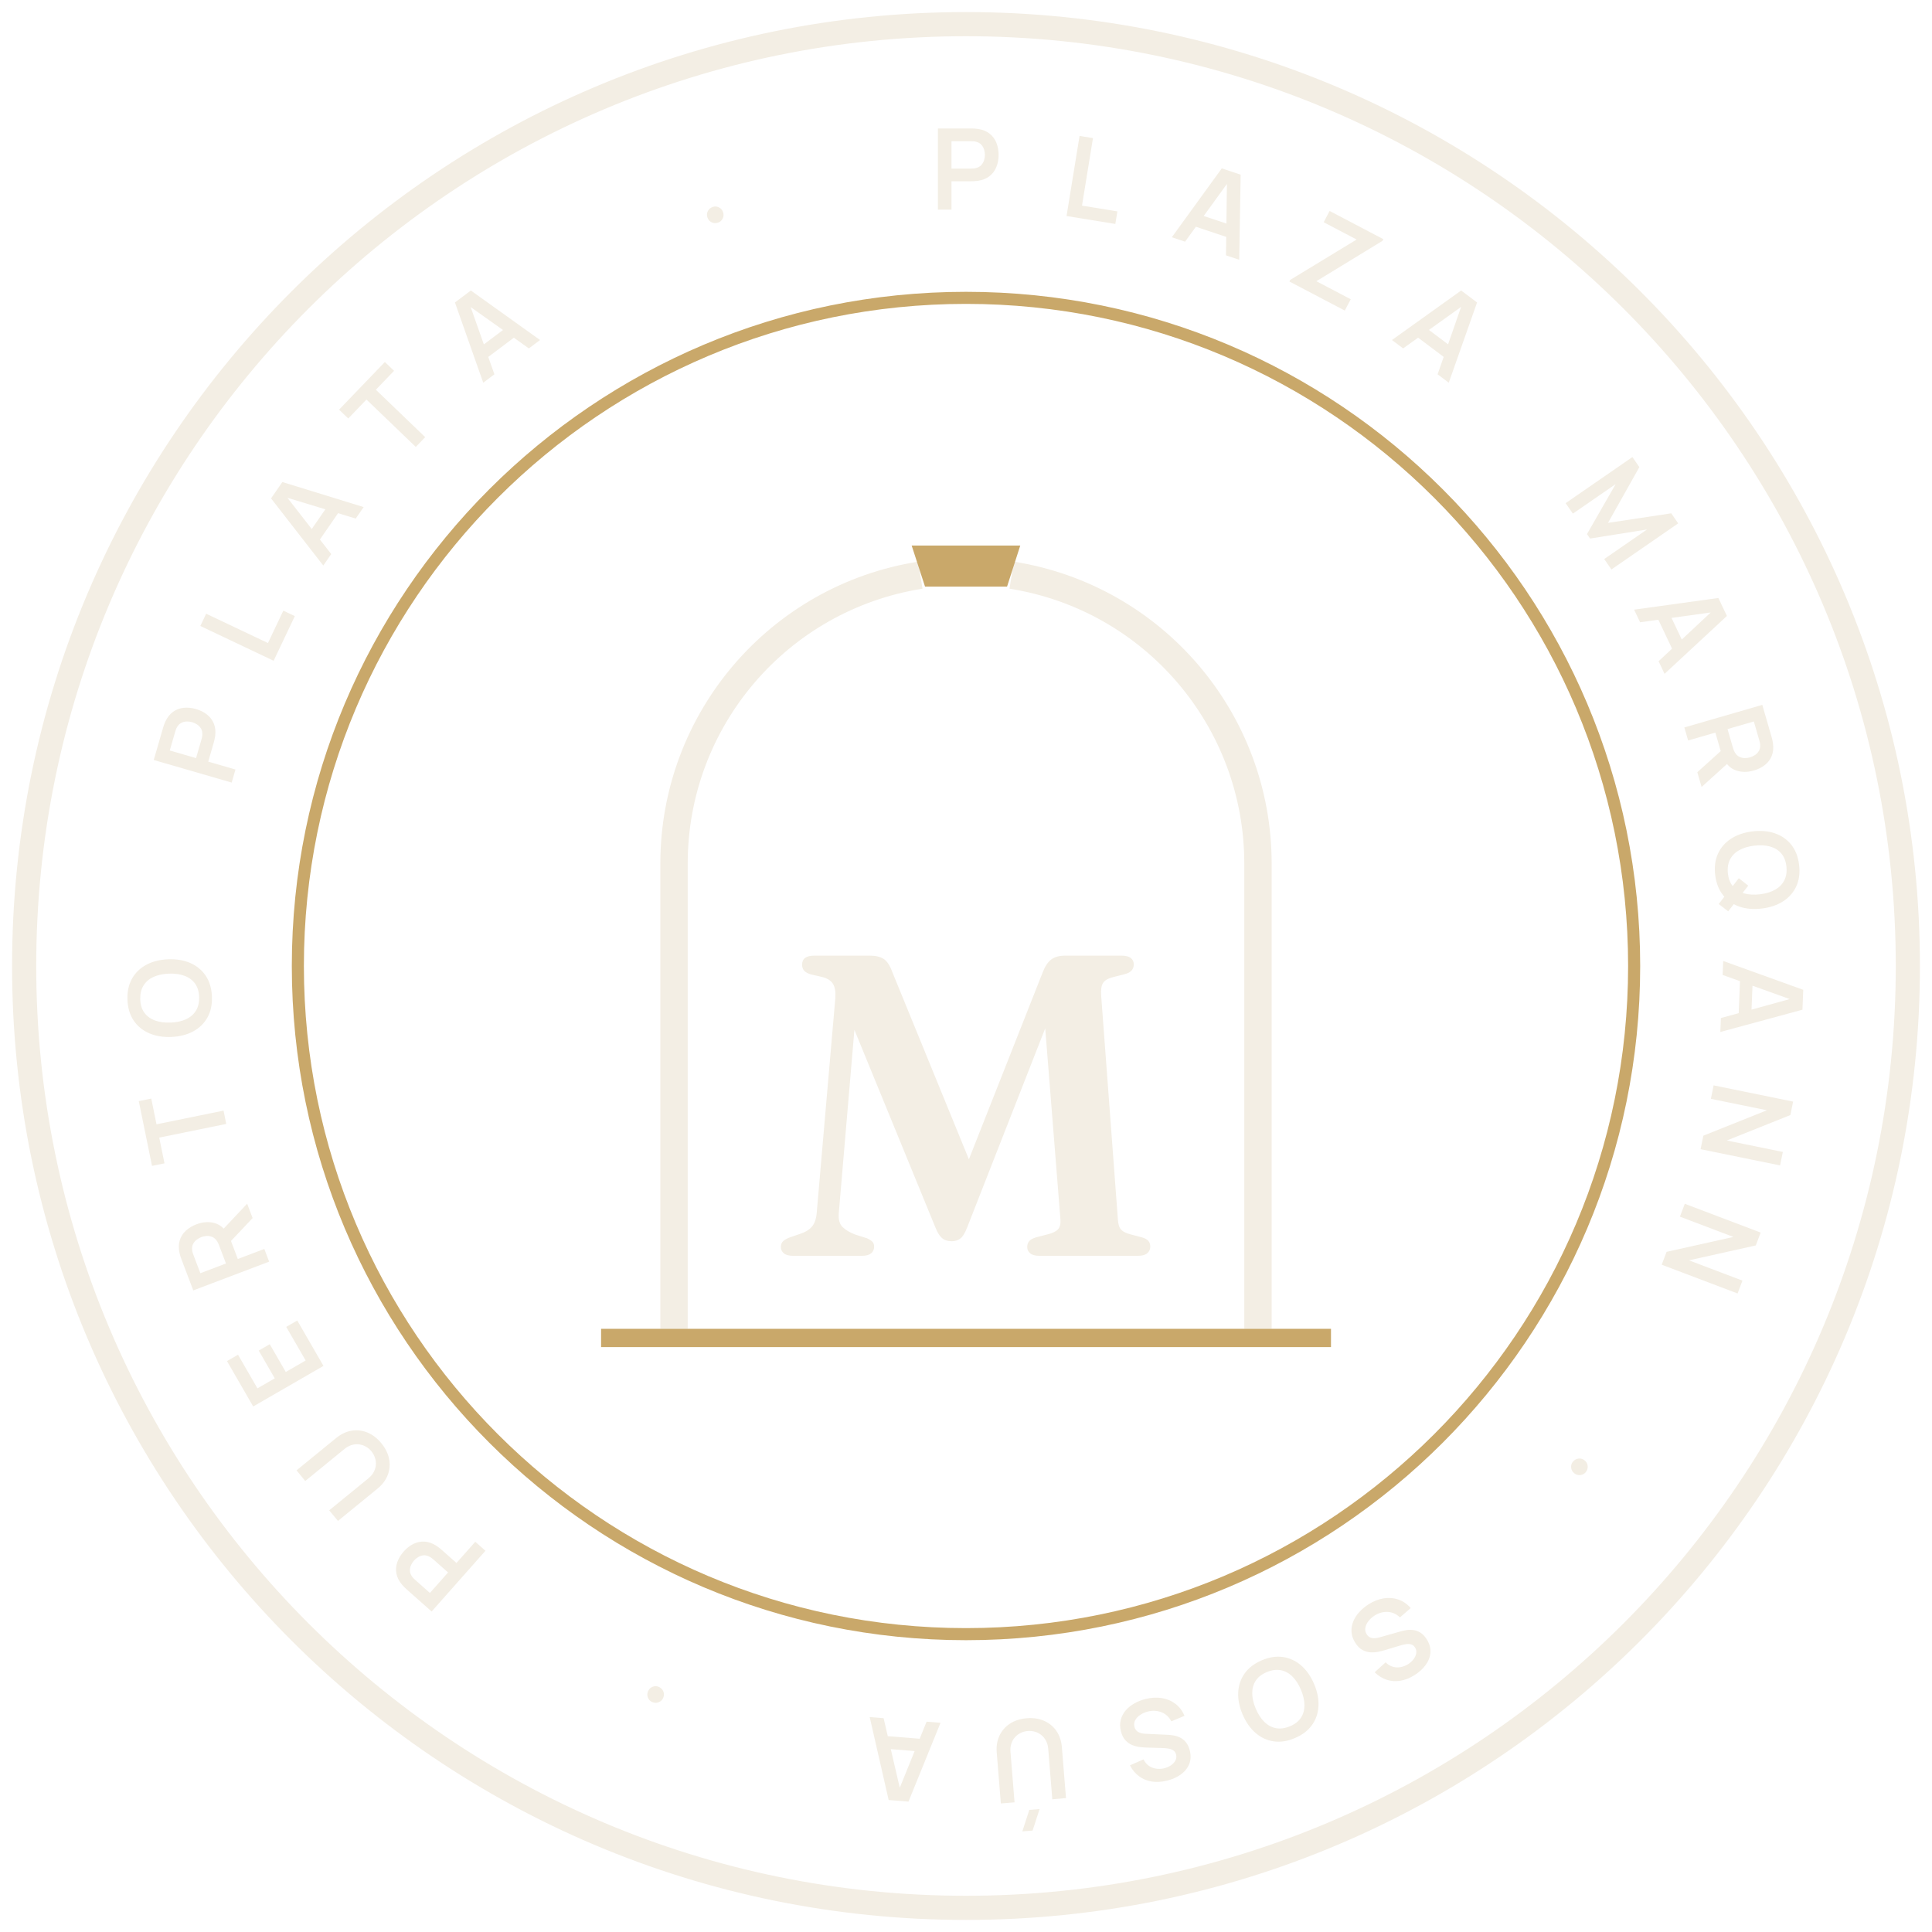
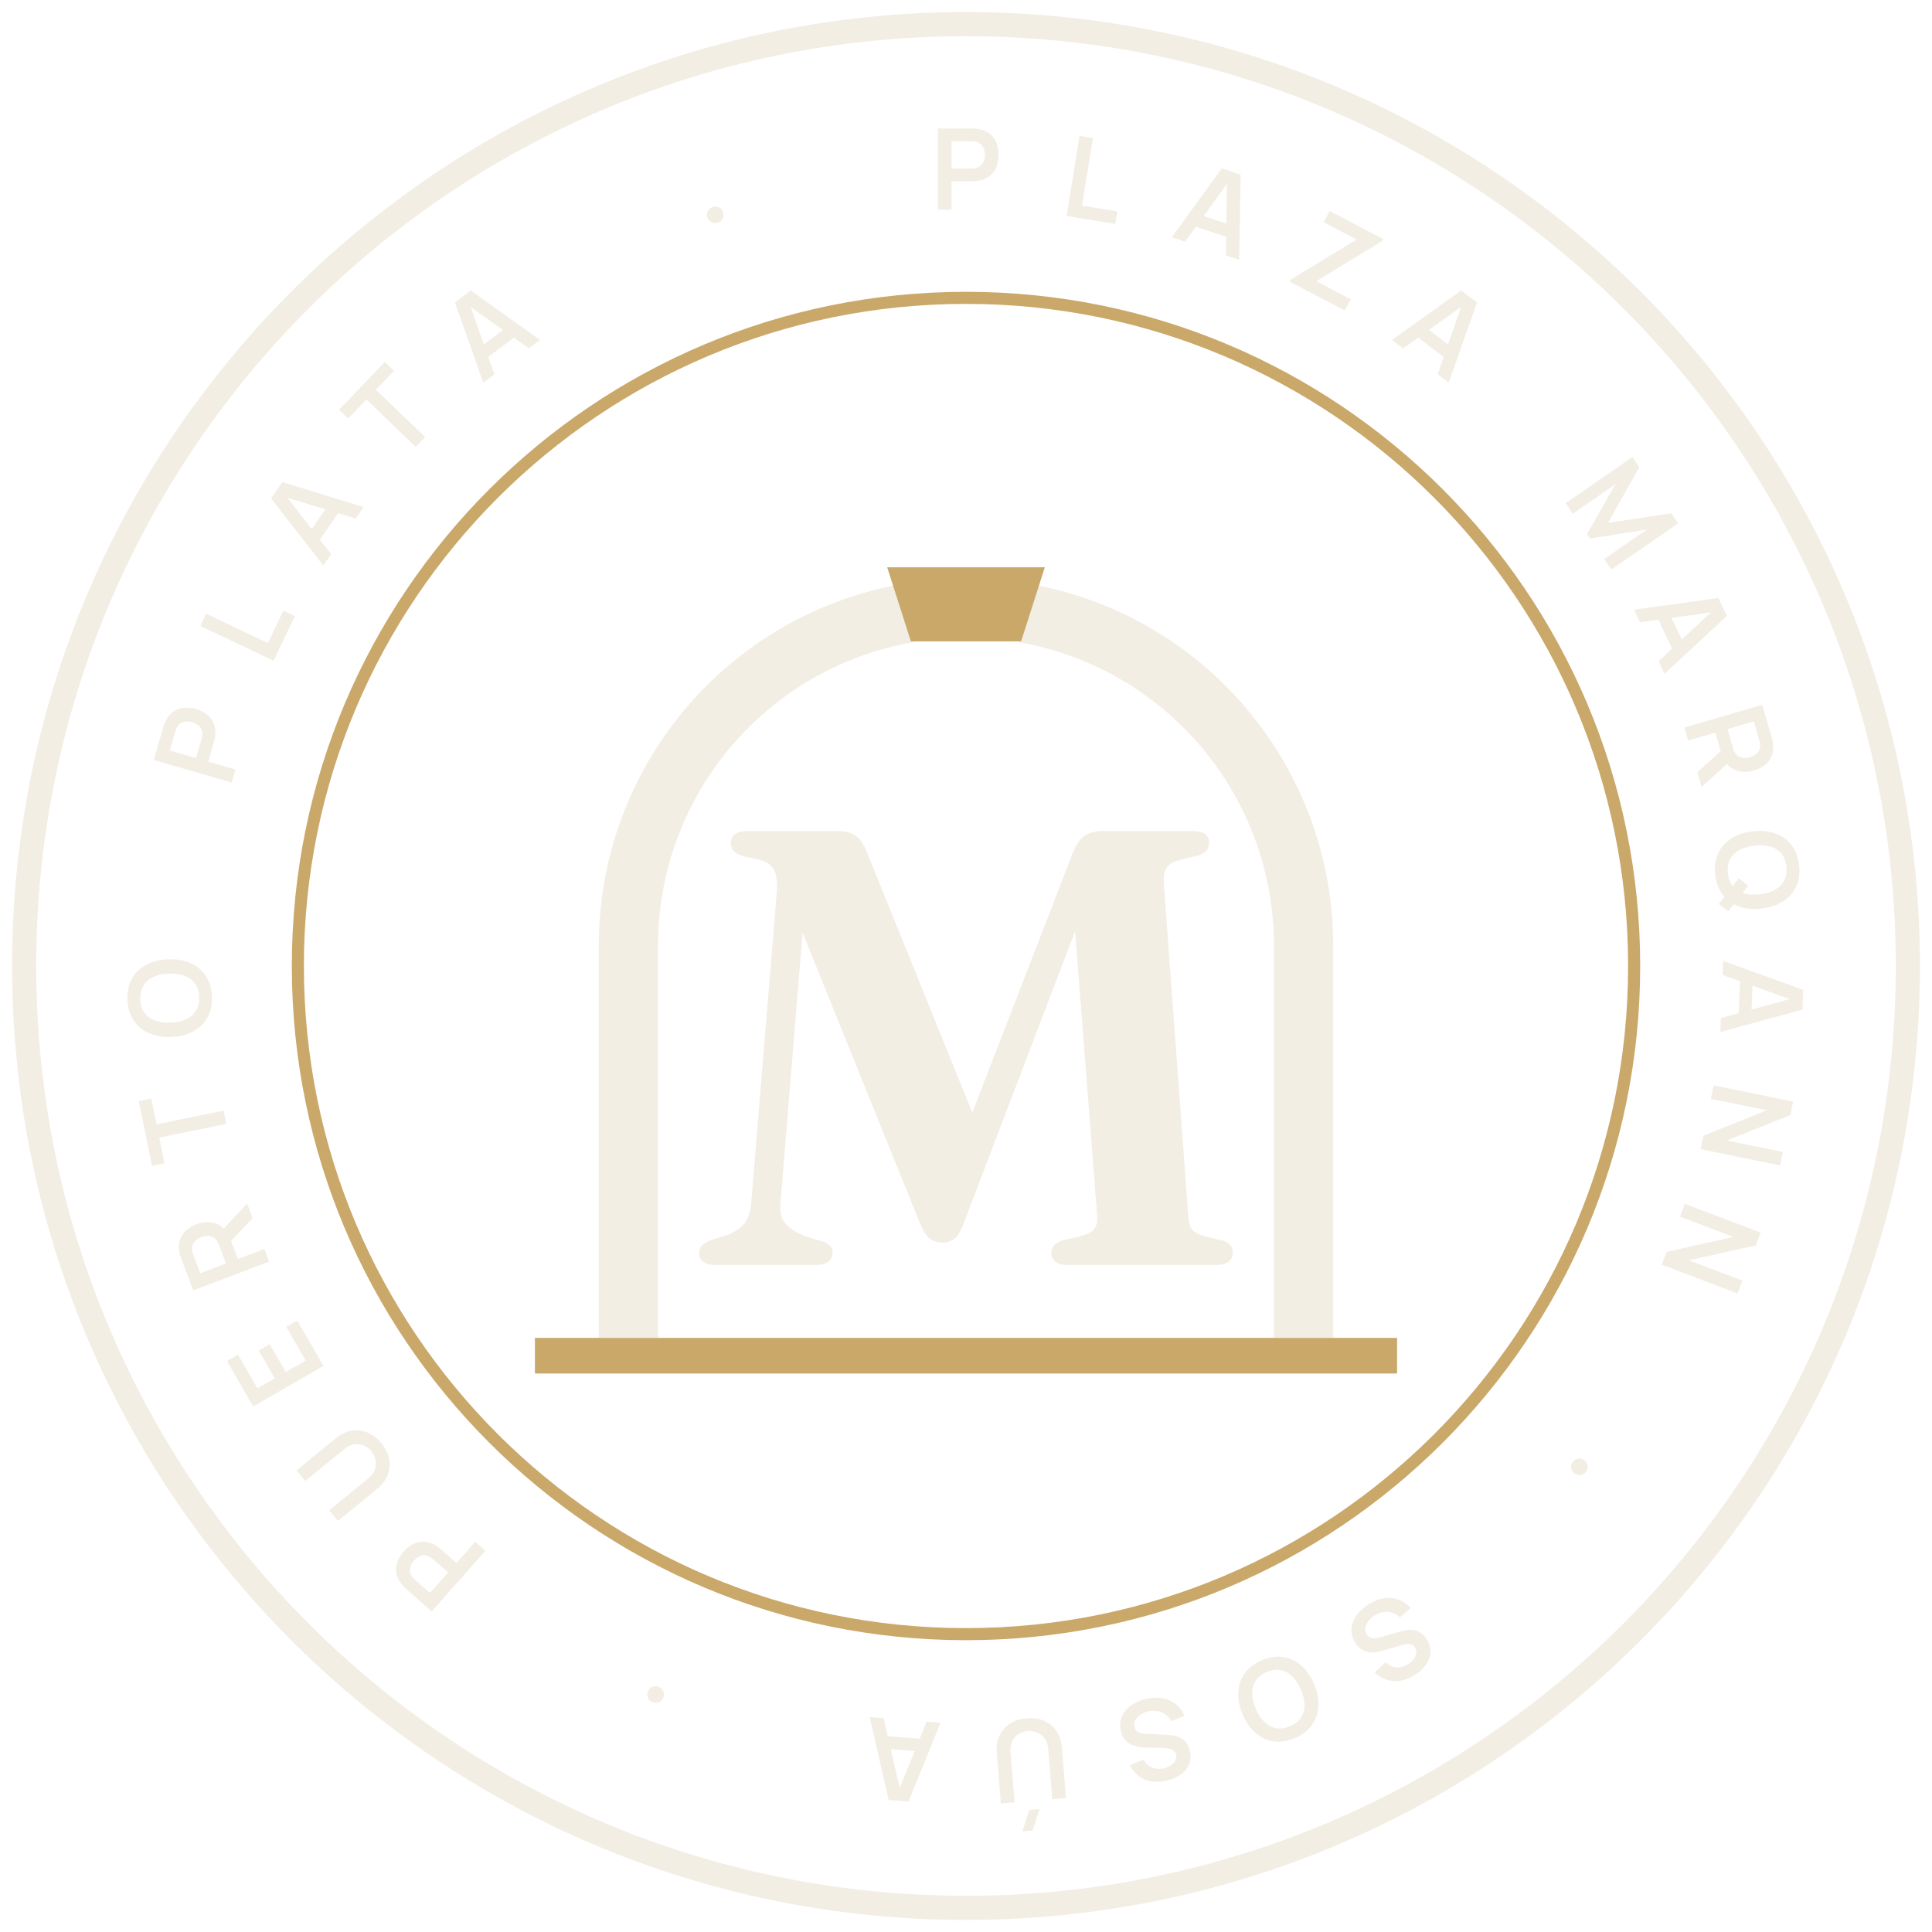
<svg xmlns="http://www.w3.org/2000/svg" viewBox="0 0 240 240" width="240" height="240">
  <circle cx="120.0" cy="120.0" r="117.0" fill="none" stroke="#F3EEE4" stroke-width="3" />
  <circle cx="120.0" cy="120.0" r="83.0" fill="none" stroke="#C9A86A" stroke-width="1.5" />
  <g transform="translate(52.0,54.0)">
-     <path d="M31.73,111.07 V53.27 A36.27,36.27 0 0 1 62.33,17.45" fill="none" stroke="#F3EEE4" stroke-width="3.4" />
-     <path d="M73.67,17.45 A36.27,36.27 0 0 1 104.27,53.27 V111.07" fill="none" stroke="#F3EEE4" stroke-width="3.4" />
-     <path d="M61.25,13.77 h13.49 L73.10,18.87 h-10.19 z" fill="#C9A86A" />
-     <rect x="22.67" y="111.07" width="90.67" height="2.27" fill="#C9A86A" />
-     <path fill="#F3EEE4" d="M68.36 90.015 77.495 66.871Q77.948 65.672 78.587 65.193Q79.226 64.713 80.318 64.713H87.322Q88.095 64.713 88.468 65.006Q88.841 65.299 88.841 65.805Q88.841 66.231 88.588 66.538Q88.335 66.844 87.749 67.004L86.284 67.377Q85.352 67.616 85.032 68.096Q84.712 68.575 84.792 69.694L86.87 97.499Q86.923 98.378 87.269 98.751Q87.615 99.124 88.441 99.337L89.853 99.71Q90.412 99.869 90.652 100.149Q90.891 100.429 90.891 100.855Q90.891 101.361 90.518 101.68Q90.146 102.0 89.4 102.0H77.095Q76.35 102.0 75.977 101.694Q75.604 101.387 75.604 100.908Q75.604 100.482 75.844 100.189Q76.083 99.896 76.696 99.71L78.134 99.337Q79.093 99.097 79.439 98.697Q79.785 98.298 79.732 97.499L77.841 73.742L68.173 98.404Q67.747 99.523 67.294 99.856Q66.841 100.189 66.256 100.189Q65.803 100.189 65.443 100.056Q65.084 99.923 64.764 99.523Q64.444 99.124 64.125 98.298L54.137 73.928L52.193 96.753Q52.113 97.872 52.659 98.418Q53.205 98.964 54.244 99.363L55.682 99.816Q56.108 100.002 56.348 100.229Q56.588 100.455 56.588 100.855Q56.588 101.387 56.215 101.694Q55.842 102.0 55.096 102.0H46.494Q45.748 102.0 45.375 101.694Q45.002 101.387 45.002 100.908Q45.002 100.402 45.335 100.136Q45.668 99.869 46.201 99.683L47.372 99.283Q48.305 98.99 48.824 98.418Q49.343 97.845 49.45 96.727L51.767 69.987Q51.847 68.815 51.474 68.216Q51.101 67.616 50.169 67.377L48.784 67.057Q48.198 66.897 47.918 66.604Q47.639 66.311 47.639 65.832Q47.639 64.713 49.157 64.713H56.082Q57.12 64.713 57.759 65.113Q58.399 65.512 58.851 66.764Z" />
+     <g transform="scale(0.566667)">
+       <path d="M46,198 V112 A74.0,74.0 0 0 1 107.28,39.10" fill="none" stroke="#F3EEE4" stroke-width="13" />
+       <path d="M132.72,39.10 A74.0,74.0 0 0 1 194,112 V198" fill="none" stroke="#F3EEE4" stroke-width="13" />
+       <path d="M102.72,29.06 H137.28 L132.08,45.31 H107.92 Z" fill="#C9A86A" />
+       <rect x="25.5" y="198" width="189" height="7.80" fill="#C9A86A" />
+       <path fill="#F3EEE4" d="M123.87 154.75 118.12 157.03 143.2 92.21Q144.33 89.2 145.83 88.05Q147.34 86.89 149.99 86.89H169.84Q171.59 86.89 172.44 87.57Q173.3 88.25 173.3 89.46Q173.3 90.48 172.71 91.18Q172.11 91.89 170.83 92.27L166.86 93.21Q164.75 93.78 163.98 94.92Q163.21 96.06 163.38 98.59L168.73 171.25Q168.87 173.44 169.63 174.32Q170.4 175.2 172.32 175.71L176.16 176.62Q177.38 176.97 177.94 177.64Q178.5 178.31 178.5 179.31Q178.5 180.46 177.66 181.23Q176.81 182 175.07 182H142.19Q140.43 182 139.57 181.29Q138.71 180.59 138.71 179.43Q138.71 178.44 139.27 177.73Q139.82 177.03 141.22 176.62L145.08 175.71Q147.31 175.11 148.09 174.16Q148.87 173.21 148.75 171.26L143.07 97.86L148.3 97.36L119.59 172.64Q118.56 175.46 117.46 176.27Q116.37 177.09 114.92 177.09Q113.86 177.09 112.98 176.78Q112.09 176.48 111.33 175.49Q110.56 174.5 109.72 172.42L80.16 99.22L85.17 97.07L79.31 168.68Q79.08 171.58 80.62 173.15Q82.15 174.72 84.89 175.77L88.75 176.9Q89.69 177.29 90.22 177.84Q90.75 178.4 90.75 179.34Q90.75 180.52 89.9 181.26Q89.06 182 87.32 182H64.92Q63.17 182 62.34 181.29Q61.5 180.59 61.5 179.43Q61.5 178.24 62.23 177.61Q62.97 176.99 64.17 176.53L67.21 175.59Q69.69 174.78 71.17 173.16Q72.65 171.53 72.89 168.62L78.51 100.49Q78.78 97.19 77.94 95.49Q77.09 93.79 74.86 93.23L71.19 92.41Q69.78 92 69.12 91.32Q68.46 90.64 68.46 89.53Q68.46 86.89 72.06 86.89H91.79Q94.27 86.89 95.78 87.89Q97.28 88.89 98.44 91.91Z" />
+     </g>
  </g>
  <path fill="#F3EEE4" transform="translate(120.00,21.00) rotate(0.00) translate(0,5.04)" d="M-3.49 0.0V-10.08H0.676Q0.822 -10.08 1.054 -10.07Q1.285 -10.059 1.481 -10.024Q2.356 -9.891 2.926 -9.443Q3.497 -8.995 3.773 -8.312Q4.05 -7.63 4.05 -6.797Q4.05 -5.971 3.77 -5.288Q3.49 -4.606 2.919 -4.158Q2.349 -3.71 1.481 -3.577Q1.285 -3.549 1.05 -3.535Q0.816 -3.521 0.676 -3.521H-1.802V0.0ZM-1.802 -5.096H0.606Q0.745 -5.096 0.921 -5.11Q1.096 -5.124 1.242 -5.166Q1.663 -5.271 1.904 -5.537Q2.146 -5.803 2.247 -6.139Q2.349 -6.475 2.349 -6.797Q2.349 -7.119 2.247 -7.458Q2.146 -7.798 1.904 -8.064Q1.663 -8.33 1.242 -8.435Q1.096 -8.477 0.921 -8.488Q0.745 -8.498 0.606 -8.498H-1.802Z" />
  <path fill="#F3EEE4" transform="translate(135.88,22.28) rotate(9.23) translate(0,5.04)" d="M-2.615 0.0V-10.08H-0.928V-1.582H3.525V0.0Z" />
  <path fill="#F3EEE4" transform="translate(151.35,26.09) rotate(18.46) translate(0,5.04)" d="M-4.413 0.0 -1.236 -10.08H1.236L4.413 0.0H2.678L1.984 -2.184H-1.992L-2.678 0.0ZM1.481 -3.759 -0.018 -8.449 -1.494 -3.759Z" />
  <path fill="#F3EEE4" transform="translate(166.01,32.34) rotate(27.69) translate(0,5.04)" d="M-3.944 0.0V-0.231L1.026 -8.498H-3.595V-10.08H3.945V-9.842L-0.997 -1.589H3.826V0.0Z" />
  <path fill="#F3EEE4" transform="translate(179.47,40.86) rotate(36.92) translate(0,5.04)" d="M-4.413 0.0 -1.236 -10.08H1.236L4.413 0.0H2.678L1.984 -2.184H-1.992L-2.678 0.0ZM1.481 -3.759 -0.018 -8.449 -1.494 -3.759Z" />
  <path fill="#F3EEE4" transform="translate(201.48,63.76) rotate(55.38) translate(0,5.04)" d="M-5.005 0.0V-10.08H-3.486L0.0 -2.94L3.486 -10.08H5.005V0.0H3.43V-6.461L0.336 0.0H-0.336L-3.423 -6.461V0.0Z" />
  <path fill="#F3EEE4" transform="translate(209.44,77.56) rotate(64.62) translate(0,5.04)" d="M-4.413 0.0 -1.236 -10.08H1.236L4.413 0.0H2.678L1.984 -2.184H-1.992L-2.678 0.0ZM1.481 -3.759 -0.018 -8.449 -1.494 -3.759Z" />
  <path fill="#F3EEE4" transform="translate(215.09,92.46) rotate(73.85) translate(0,5.04)" d="M-3.64 0.0V-10.08H0.525Q0.672 -10.08 0.903 -10.07Q1.134 -10.059 1.33 -10.024Q2.205 -9.891 2.776 -9.443Q3.346 -8.995 3.623 -8.312Q3.899 -7.63 3.899 -6.797Q3.899 -5.565 3.276 -4.683Q2.877 -4.109 2.198 -3.822L4.06 0.0H2.149L0.441 -3.521H-1.953V0.0ZM-1.953 -5.096H0.455Q0.595 -5.096 0.77 -5.11Q0.945 -5.124 1.092 -5.166Q1.512 -5.271 1.754 -5.537Q1.995 -5.803 2.097 -6.139Q2.198 -6.475 2.198 -6.797Q2.198 -7.119 2.097 -7.458Q1.995 -7.798 1.754 -8.064Q1.512 -8.33 1.092 -8.435Q0.945 -8.477 0.77 -8.488Q0.595 -8.498 0.455 -8.498H-1.953Z" />
  <path fill="#F3EEE4" transform="translate(218.28,108.07) rotate(83.08) translate(0,5.04)" d="M3.622 0.21 2.811 -0.595Q2.705 -0.518 2.593 -0.455Q1.508 0.21 -0.004 0.21Q-1.516 0.21 -2.594 -0.452Q-3.671 -1.113 -4.249 -2.296Q-4.827 -3.479 -4.827 -5.04Q-4.827 -6.601 -4.249 -7.784Q-3.671 -8.967 -2.594 -9.629Q-1.516 -10.29 -0.004 -10.29Q1.508 -10.29 2.59 -9.629Q3.672 -8.967 4.249 -7.784Q4.827 -6.601 4.827 -5.04Q4.827 -3.479 4.253 -2.296Q4.077 -1.946 3.868 -1.645L4.666 -0.847ZM-0.003 -1.379Q0.963 -1.372 1.62 -1.785L0.745 -2.653L1.803 -3.71L2.607 -2.905Q2.657 -3.003 2.705 -3.108Q3.042 -3.934 3.042 -5.04Q3.042 -6.146 2.702 -6.962Q2.362 -7.777 1.687 -8.232Q1.011 -8.687 -0.003 -8.701Q-1.019 -8.708 -1.691 -8.253Q-2.363 -7.798 -2.702 -6.972Q-3.042 -6.146 -3.042 -5.04Q-3.042 -3.934 -2.705 -3.119Q-2.369 -2.303 -1.694 -1.848Q-1.019 -1.393 -0.003 -1.379Z" />
  <path fill="#F3EEE4" transform="translate(218.92,123.99) rotate(92.31) translate(0,5.04)" d="M-4.413 0.0 -1.236 -10.08H1.236L4.413 0.0H2.678L1.984 -2.184H-1.992L-2.678 0.0ZM1.481 -3.759 -0.018 -8.449 -1.494 -3.759Z" />
  <path fill="#F3EEE4" transform="translate(217.00,139.80) rotate(101.54) translate(0,5.04)" d="M-4.046 0.0V-10.08H-2.338L2.338 -2.975V-10.08H4.046V0.0H2.338L-2.338 -7.105V0.0Z" />
  <path fill="#F3EEE4" transform="translate(212.57,155.11) rotate(110.77) translate(0,5.04)" d="M-4.046 0.0V-10.08H-2.338L2.338 -2.975V-10.08H4.046V0.0H2.338L-2.338 -7.105V0.0Z" />
  <path fill="#F3EEE4" transform="translate(196.69,182.61) rotate(129.23) translate(0,5.04)" d="M0.025 -3.381Q-0.416 -3.381 -0.721 -3.675Q-1.026 -3.969 -1.026 -4.41Q-1.026 -4.851 -0.721 -5.145Q-0.416 -5.439 0.025 -5.439Q0.431 -5.439 0.728 -5.145Q1.026 -4.851 1.026 -4.41Q1.026 -3.969 0.728 -3.675Q0.431 -3.381 0.025 -3.381Z" />
  <path fill="#F3EEE4" transform="translate(172.91,203.67) rotate(147.69) translate(0,5.04)" d="M0.109 0.21Q-0.998 0.21 -1.883 -0.175Q-2.768 -0.56 -3.339 -1.278Q-3.909 -1.995 -4.064 -2.982L-2.313 -3.248Q-2.09 -2.352 -1.393 -1.862Q-0.696 -1.372 0.213 -1.372Q0.753 -1.372 1.229 -1.54Q1.705 -1.708 2.002 -2.03Q2.3 -2.352 2.3 -2.821Q2.3 -3.031 2.23 -3.21Q2.16 -3.388 2.023 -3.528Q1.886 -3.668 1.673 -3.784Q1.46 -3.899 1.179 -3.983L-1.425 -4.753Q-1.76 -4.851 -2.149 -5.015Q-2.538 -5.18 -2.884 -5.47Q-3.231 -5.761 -3.451 -6.213Q-3.671 -6.664 -3.671 -7.329Q-3.671 -8.302 -3.178 -8.963Q-2.684 -9.625 -1.848 -9.954Q-1.011 -10.283 0.011 -10.276Q1.046 -10.269 1.859 -9.922Q2.671 -9.576 3.217 -8.918Q3.763 -8.26 3.987 -7.329L2.173 -7.014Q2.061 -7.546 1.743 -7.921Q1.425 -8.295 0.966 -8.491Q0.508 -8.687 -0.01 -8.701Q-0.514 -8.708 -0.945 -8.55Q-1.376 -8.393 -1.638 -8.099Q-1.901 -7.805 -1.901 -7.413Q-1.901 -7.042 -1.677 -6.808Q-1.453 -6.573 -1.12 -6.437Q-0.788 -6.3 -0.444 -6.209L1.362 -5.705Q1.732 -5.607 2.195 -5.439Q2.657 -5.271 3.083 -4.97Q3.51 -4.669 3.787 -4.179Q4.064 -3.689 4.064 -2.933Q4.064 -2.149 3.738 -1.558Q3.413 -0.966 2.86 -0.574Q2.306 -0.182 1.596 0.014Q0.886 0.21 0.109 0.21Z" />
  <path fill="#F3EEE4" transform="translate(158.80,211.08) rotate(156.92) translate(0,5.04)" d="M-0.003 0.21Q-1.516 0.21 -2.594 -0.452Q-3.671 -1.113 -4.249 -2.296Q-4.827 -3.479 -4.827 -5.04Q-4.827 -6.601 -4.249 -7.784Q-3.671 -8.967 -2.594 -9.629Q-1.516 -10.29 -0.003 -10.29Q1.508 -10.29 2.59 -9.629Q3.672 -8.967 4.249 -7.784Q4.827 -6.601 4.827 -5.04Q4.827 -3.479 4.249 -2.296Q3.672 -1.113 2.59 -0.452Q1.508 0.21 -0.003 0.21ZM-0.003 -1.379Q1.011 -1.372 1.687 -1.827Q2.362 -2.282 2.702 -3.108Q3.042 -3.934 3.042 -5.04Q3.042 -6.146 2.702 -6.962Q2.362 -7.777 1.687 -8.232Q1.011 -8.687 -0.003 -8.701Q-1.019 -8.708 -1.691 -8.253Q-2.363 -7.798 -2.702 -6.972Q-3.042 -6.146 -3.042 -5.04Q-3.042 -3.934 -2.705 -3.119Q-2.369 -2.303 -1.694 -1.848Q-1.019 -1.393 -0.003 -1.379Z" />
  <path fill="#F3EEE4" transform="translate(143.69,216.12) rotate(166.15) translate(0,5.04)" d="M0.109 0.21Q-0.998 0.21 -1.883 -0.175Q-2.768 -0.56 -3.339 -1.278Q-3.909 -1.995 -4.064 -2.982L-2.313 -3.248Q-2.09 -2.352 -1.393 -1.862Q-0.696 -1.372 0.213 -1.372Q0.753 -1.372 1.229 -1.54Q1.705 -1.708 2.002 -2.03Q2.3 -2.352 2.3 -2.821Q2.3 -3.031 2.23 -3.21Q2.16 -3.388 2.023 -3.528Q1.886 -3.668 1.673 -3.784Q1.46 -3.899 1.179 -3.983L-1.425 -4.753Q-1.76 -4.851 -2.149 -5.015Q-2.538 -5.18 -2.884 -5.47Q-3.231 -5.761 -3.451 -6.213Q-3.671 -6.664 -3.671 -7.329Q-3.671 -8.302 -3.178 -8.963Q-2.684 -9.625 -1.848 -9.954Q-1.011 -10.283 0.011 -10.276Q1.046 -10.269 1.859 -9.922Q2.671 -9.576 3.217 -8.918Q3.763 -8.26 3.987 -7.329L2.173 -7.014Q2.061 -7.546 1.743 -7.921Q1.425 -8.295 0.966 -8.491Q0.508 -8.687 -0.01 -8.701Q-0.514 -8.708 -0.945 -8.55Q-1.376 -8.393 -1.638 -8.099Q-1.901 -7.805 -1.901 -7.413Q-1.901 -7.042 -1.677 -6.808Q-1.453 -6.573 -1.12 -6.437Q-0.788 -6.3 -0.444 -6.209L1.362 -5.705Q1.732 -5.607 2.195 -5.439Q2.657 -5.271 3.083 -4.97Q3.51 -4.669 3.787 -4.179Q4.064 -3.689 4.064 -2.933Q4.064 -2.149 3.738 -1.558Q3.413 -0.966 2.86 -0.574Q2.306 -0.182 1.596 0.014Q0.886 0.21 0.109 0.21Z" />
  <path fill="#F3EEE4" transform="translate(127.97,218.68) rotate(175.38) translate(0,5.04)" d="M0.602 -11.165H-0.679L0.399 -13.755H1.68ZM0.0 0.21Q-1.204 0.21 -2.117 -0.28Q-3.031 -0.77 -3.546 -1.659Q-4.06 -2.548 -4.06 -3.745V-10.066L-2.352 -10.08V-3.787Q-2.352 -3.22 -2.159 -2.772Q-1.967 -2.324 -1.638 -2.013Q-1.309 -1.701 -0.882 -1.54Q-0.455 -1.379 0.0 -1.379Q0.469 -1.379 0.893 -1.543Q1.316 -1.708 1.645 -2.019Q1.974 -2.331 2.163 -2.779Q2.352 -3.227 2.352 -3.787V-10.08H4.06V-3.745Q4.06 -2.548 3.545 -1.659Q3.031 -0.77 2.117 -0.28Q1.204 0.21 0.0 0.21Z" />
  <path fill="#F3EEE4" transform="translate(112.03,218.68) rotate(184.62) translate(0,5.04)" d="M-4.413 0.0 -1.236 -10.08H1.236L4.413 0.0H2.678L1.984 -2.184H-1.992L-2.678 0.0ZM1.481 -3.759 -0.018 -8.449 -1.494 -3.759Z" />
  <path fill="#F3EEE4" transform="translate(81.20,211.08) rotate(203.08) translate(0,5.04)" d="M0.025 -3.381Q-0.416 -3.381 -0.721 -3.675Q-1.026 -3.969 -1.026 -4.41Q-1.026 -4.851 -0.721 -5.145Q-0.416 -5.439 0.025 -5.439Q0.431 -5.439 0.728 -5.145Q1.026 -4.851 1.026 -4.41Q1.026 -3.969 0.728 -3.675Q0.431 -3.381 0.025 -3.381Z" />
  <path fill="#F3EEE4" transform="translate(54.35,194.10) rotate(221.54) translate(0,5.04)" d="M-3.49 0.0V-10.08H0.676Q0.822 -10.08 1.054 -10.07Q1.285 -10.059 1.481 -10.024Q2.356 -9.891 2.926 -9.443Q3.497 -8.995 3.773 -8.312Q4.05 -7.63 4.05 -6.797Q4.05 -5.971 3.77 -5.288Q3.49 -4.606 2.919 -4.158Q2.349 -3.71 1.481 -3.577Q1.285 -3.549 1.05 -3.535Q0.816 -3.521 0.676 -3.521H-1.802V0.0ZM-1.802 -5.096H0.606Q0.745 -5.096 0.921 -5.11Q1.096 -5.124 1.242 -5.166Q1.663 -5.271 1.904 -5.537Q2.146 -5.803 2.247 -6.139Q2.349 -6.475 2.349 -6.797Q2.349 -7.119 2.247 -7.458Q2.146 -7.798 1.904 -8.064Q1.663 -8.33 1.242 -8.435Q1.096 -8.477 0.921 -8.488Q0.745 -8.498 0.606 -8.498H-1.802Z" />
  <path fill="#F3EEE4" transform="translate(43.31,182.61) rotate(230.77) translate(0,5.04)" d="M0.0 0.21Q-1.204 0.21 -2.117 -0.28Q-3.031 -0.77 -3.546 -1.659Q-4.06 -2.548 -4.06 -3.745V-10.066L-2.352 -10.08V-3.787Q-2.352 -3.22 -2.159 -2.772Q-1.967 -2.324 -1.638 -2.013Q-1.309 -1.701 -0.882 -1.54Q-0.455 -1.379 0.0 -1.379Q0.469 -1.379 0.893 -1.543Q1.316 -1.708 1.645 -2.019Q1.974 -2.331 2.163 -2.779Q2.352 -3.227 2.352 -3.787V-10.08H4.06V-3.745Q4.06 -2.548 3.545 -1.659Q3.031 -0.77 2.117 -0.28Q1.204 0.21 0.0 0.21Z" />
  <path fill="#F3EEE4" transform="translate(34.26,169.50) rotate(240.00) translate(0,5.04)" d="M-3.115 0.0V-10.08H3.395V-8.498H-1.428V-6.013H2.555V-4.431H-1.428V-1.582H3.395V0.0Z" />
  <path fill="#F3EEE4" transform="translate(27.43,155.11) rotate(249.23) translate(0,5.04)" d="M-3.64 0.0V-10.08H0.525Q0.672 -10.08 0.903 -10.07Q1.134 -10.059 1.33 -10.024Q2.205 -9.891 2.776 -9.443Q3.346 -8.995 3.623 -8.312Q3.899 -7.63 3.899 -6.797Q3.899 -5.565 3.276 -4.683Q2.877 -4.109 2.198 -3.822L4.06 0.0H2.149L0.441 -3.521H-1.953V0.0ZM-1.953 -5.096H0.455Q0.595 -5.096 0.77 -5.11Q0.945 -5.124 1.092 -5.166Q1.512 -5.271 1.754 -5.537Q1.995 -5.803 2.097 -6.139Q2.198 -6.475 2.198 -6.797Q2.198 -7.119 2.097 -7.458Q1.995 -7.798 1.754 -8.064Q1.512 -8.33 1.092 -8.435Q0.945 -8.477 0.77 -8.488Q0.595 -8.498 0.455 -8.498H-1.953Z" />
  <path fill="#F3EEE4" transform="translate(23.00,139.80) rotate(258.46) translate(0,5.04)" d="M-0.843 0.0V-8.498H-4.106V-10.08H4.106V-8.498H0.844V0.0Z" />
  <path fill="#F3EEE4" transform="translate(21.08,123.99) rotate(267.69) translate(0,5.04)" d="M-0.003 0.21Q-1.516 0.21 -2.594 -0.452Q-3.671 -1.113 -4.249 -2.296Q-4.827 -3.479 -4.827 -5.04Q-4.827 -6.601 -4.249 -7.784Q-3.671 -8.967 -2.594 -9.629Q-1.516 -10.29 -0.003 -10.29Q1.508 -10.29 2.59 -9.629Q3.672 -8.967 4.249 -7.784Q4.827 -6.601 4.827 -5.04Q4.827 -3.479 4.249 -2.296Q3.672 -1.113 2.59 -0.452Q1.508 0.21 -0.003 0.21ZM-0.003 -1.379Q1.011 -1.372 1.687 -1.827Q2.362 -2.282 2.702 -3.108Q3.042 -3.934 3.042 -5.04Q3.042 -6.146 2.702 -6.962Q2.362 -7.777 1.687 -8.232Q1.011 -8.687 -0.003 -8.701Q-1.019 -8.708 -1.691 -8.253Q-2.363 -7.798 -2.702 -6.972Q-3.042 -6.146 -3.042 -5.04Q-3.042 -3.934 -2.705 -3.119Q-2.369 -2.303 -1.694 -1.848Q-1.019 -1.393 -0.003 -1.379Z" />
  <path fill="#F3EEE4" transform="translate(24.91,92.46) rotate(286.15) translate(0,5.04)" d="M-3.49 0.0V-10.08H0.676Q0.822 -10.08 1.054 -10.07Q1.285 -10.059 1.481 -10.024Q2.356 -9.891 2.926 -9.443Q3.497 -8.995 3.773 -8.312Q4.05 -7.63 4.05 -6.797Q4.05 -5.971 3.77 -5.288Q3.49 -4.606 2.919 -4.158Q2.349 -3.71 1.481 -3.577Q1.285 -3.549 1.05 -3.535Q0.816 -3.521 0.676 -3.521H-1.802V0.0ZM-1.802 -5.096H0.606Q0.745 -5.096 0.921 -5.11Q1.096 -5.124 1.242 -5.166Q1.663 -5.271 1.904 -5.537Q2.146 -5.803 2.247 -6.139Q2.349 -6.475 2.349 -6.797Q2.349 -7.119 2.247 -7.458Q2.146 -7.798 1.904 -8.064Q1.663 -8.33 1.242 -8.435Q1.096 -8.477 0.921 -8.488Q0.745 -8.498 0.606 -8.498H-1.802Z" />
  <path fill="#F3EEE4" transform="translate(30.56,77.56) rotate(295.38) translate(0,5.04)" d="M-2.615 0.0V-10.08H-0.928V-1.582H3.525V0.0Z" />
  <path fill="#F3EEE4" transform="translate(38.52,63.76) rotate(304.62) translate(0,5.04)" d="M-4.413 0.0 -1.236 -10.08H1.236L4.413 0.0H2.678L1.984 -2.184H-1.992L-2.678 0.0ZM1.481 -3.759 -0.018 -8.449 -1.494 -3.759Z" />
  <path fill="#F3EEE4" transform="translate(48.60,51.42) rotate(313.85) translate(0,5.04)" d="M-0.843 0.0V-8.498H-4.106V-10.08H4.106V-8.498H0.844V0.0Z" />
  <path fill="#F3EEE4" transform="translate(60.53,40.86) rotate(323.08) translate(0,5.04)" d="M-4.413 0.0 -1.236 -10.08H1.236L4.413 0.0H2.678L1.984 -2.184H-1.992L-2.678 0.0ZM1.481 -3.759 -0.018 -8.449 -1.494 -3.759Z" />
  <path fill="#F3EEE4" transform="translate(88.65,26.09) rotate(341.54) translate(0,5.04)" d="M0.025 -3.381Q-0.416 -3.381 -0.721 -3.675Q-1.026 -3.969 -1.026 -4.41Q-1.026 -4.851 -0.721 -5.145Q-0.416 -5.439 0.025 -5.439Q0.431 -5.439 0.728 -5.145Q1.026 -4.851 1.026 -4.41Q1.026 -3.969 0.728 -3.675Q0.431 -3.381 0.025 -3.381Z" />
</svg>
